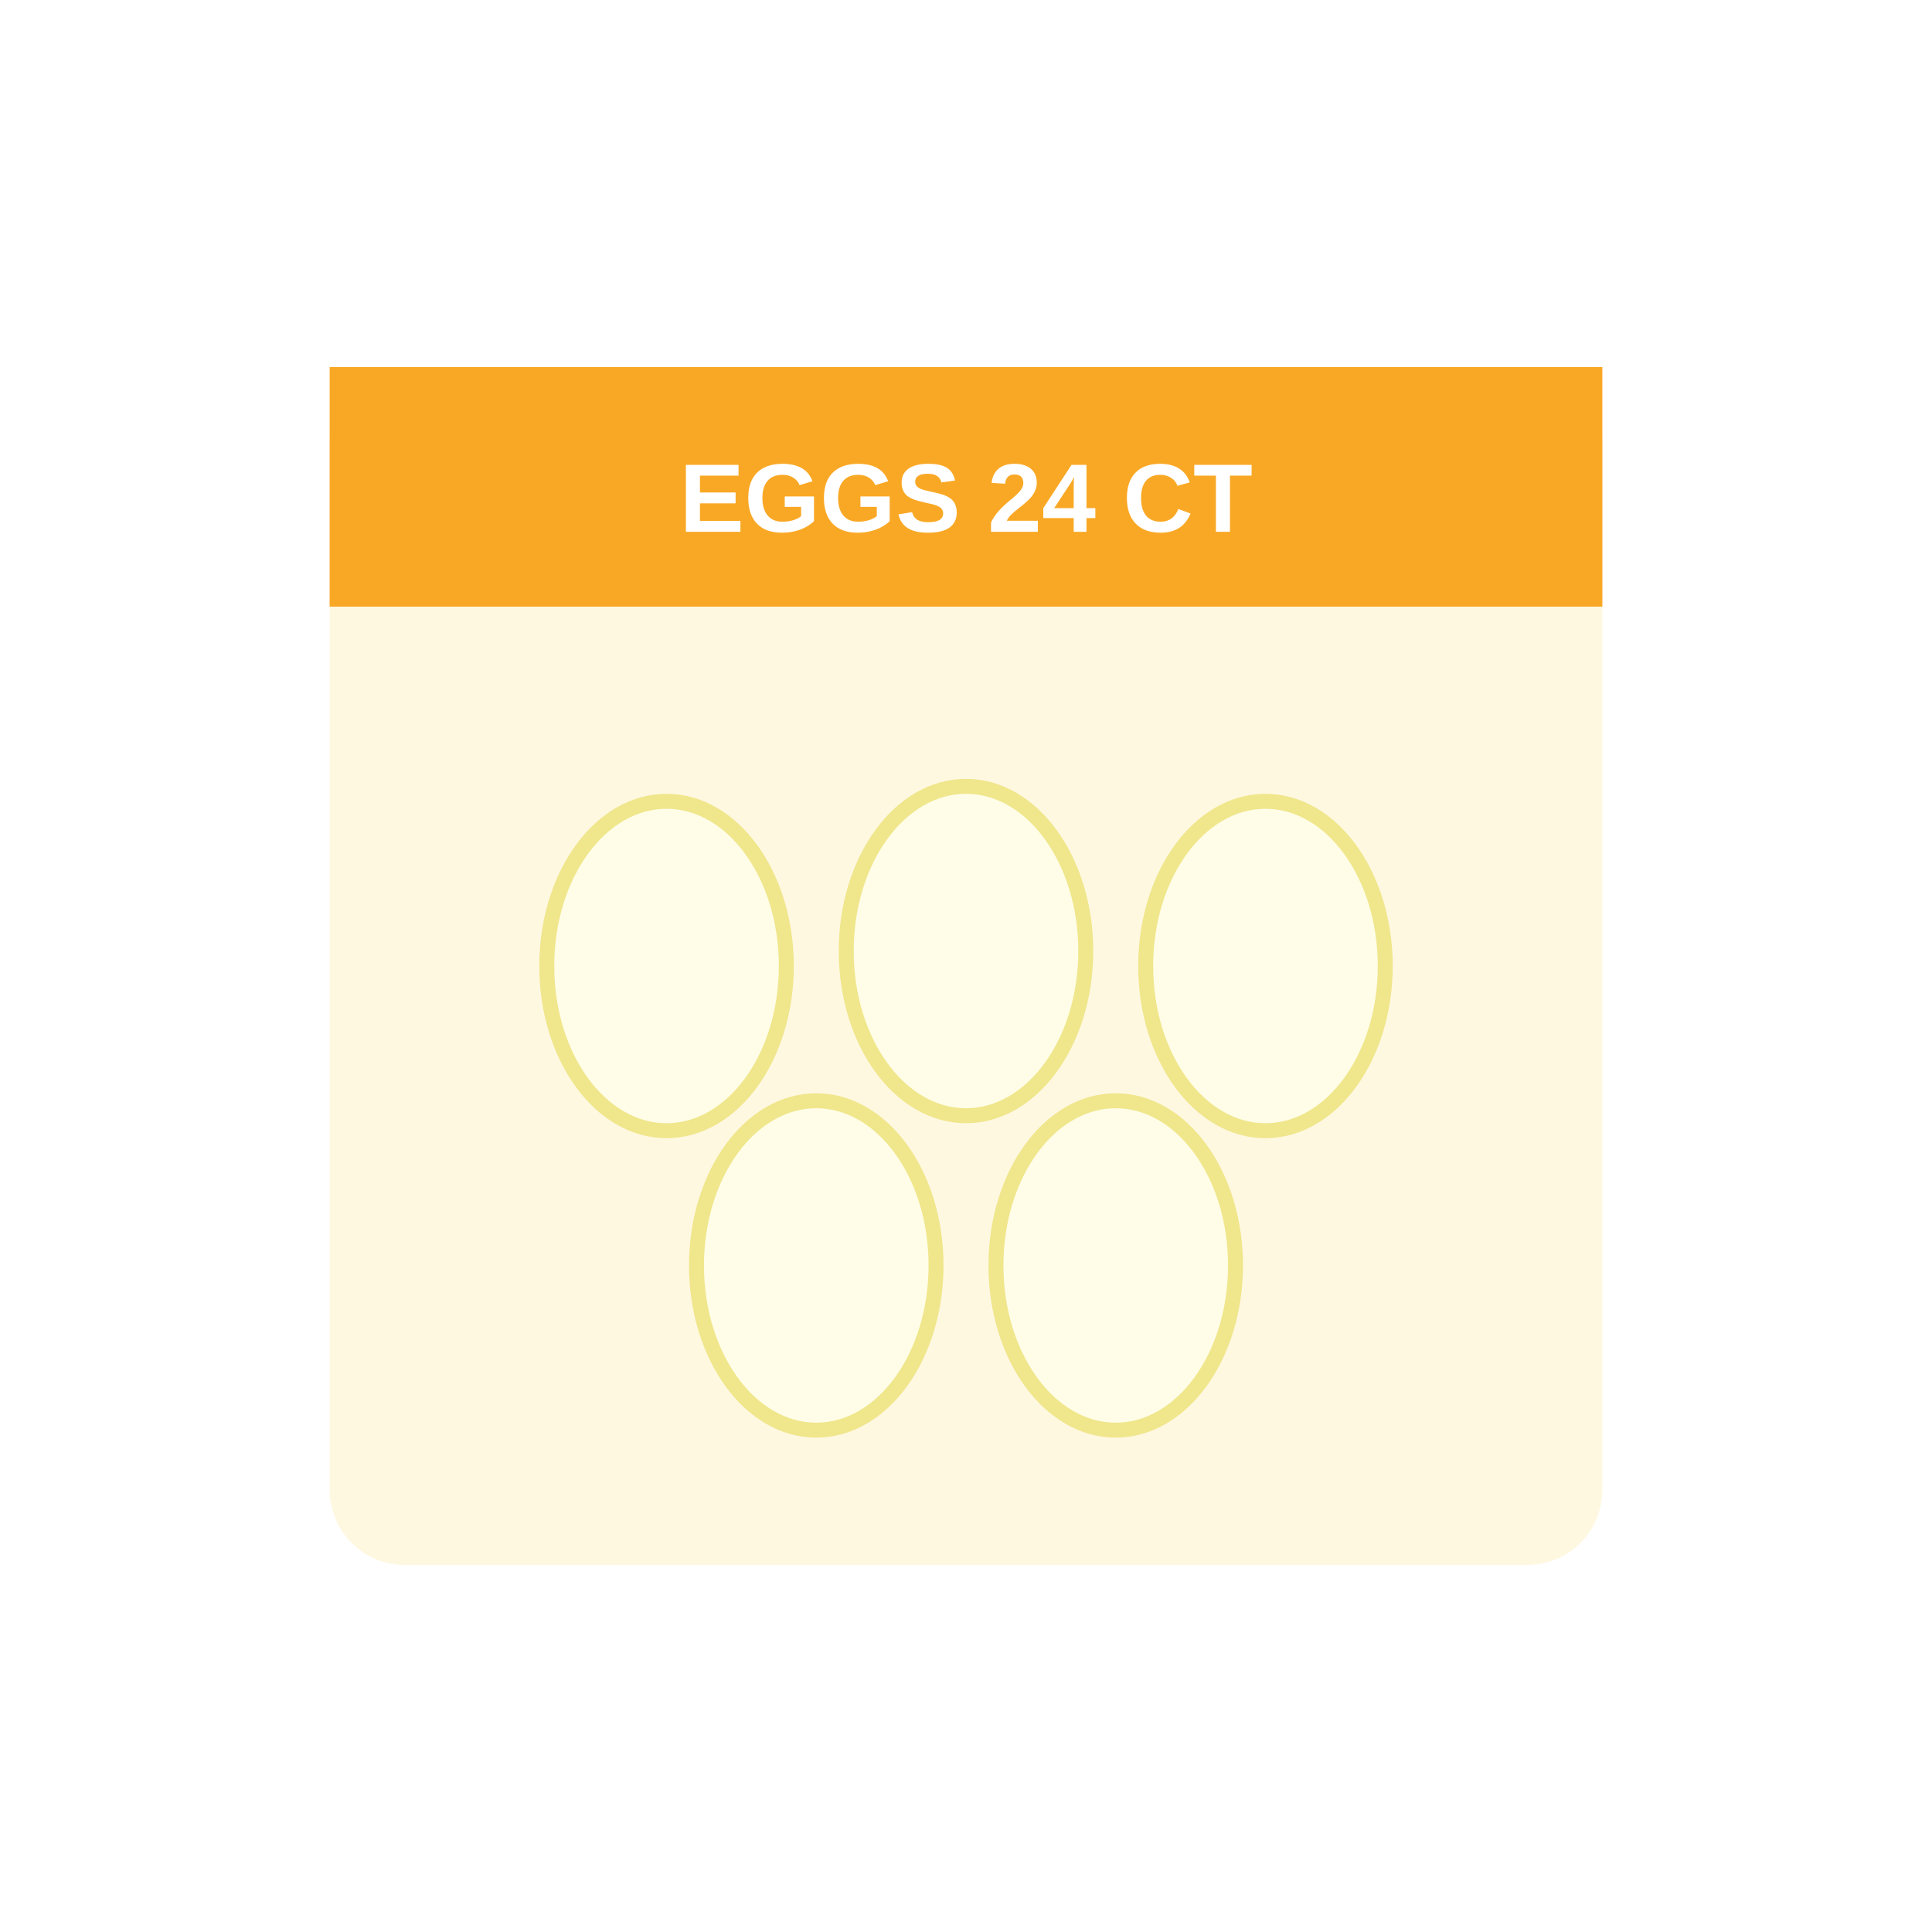
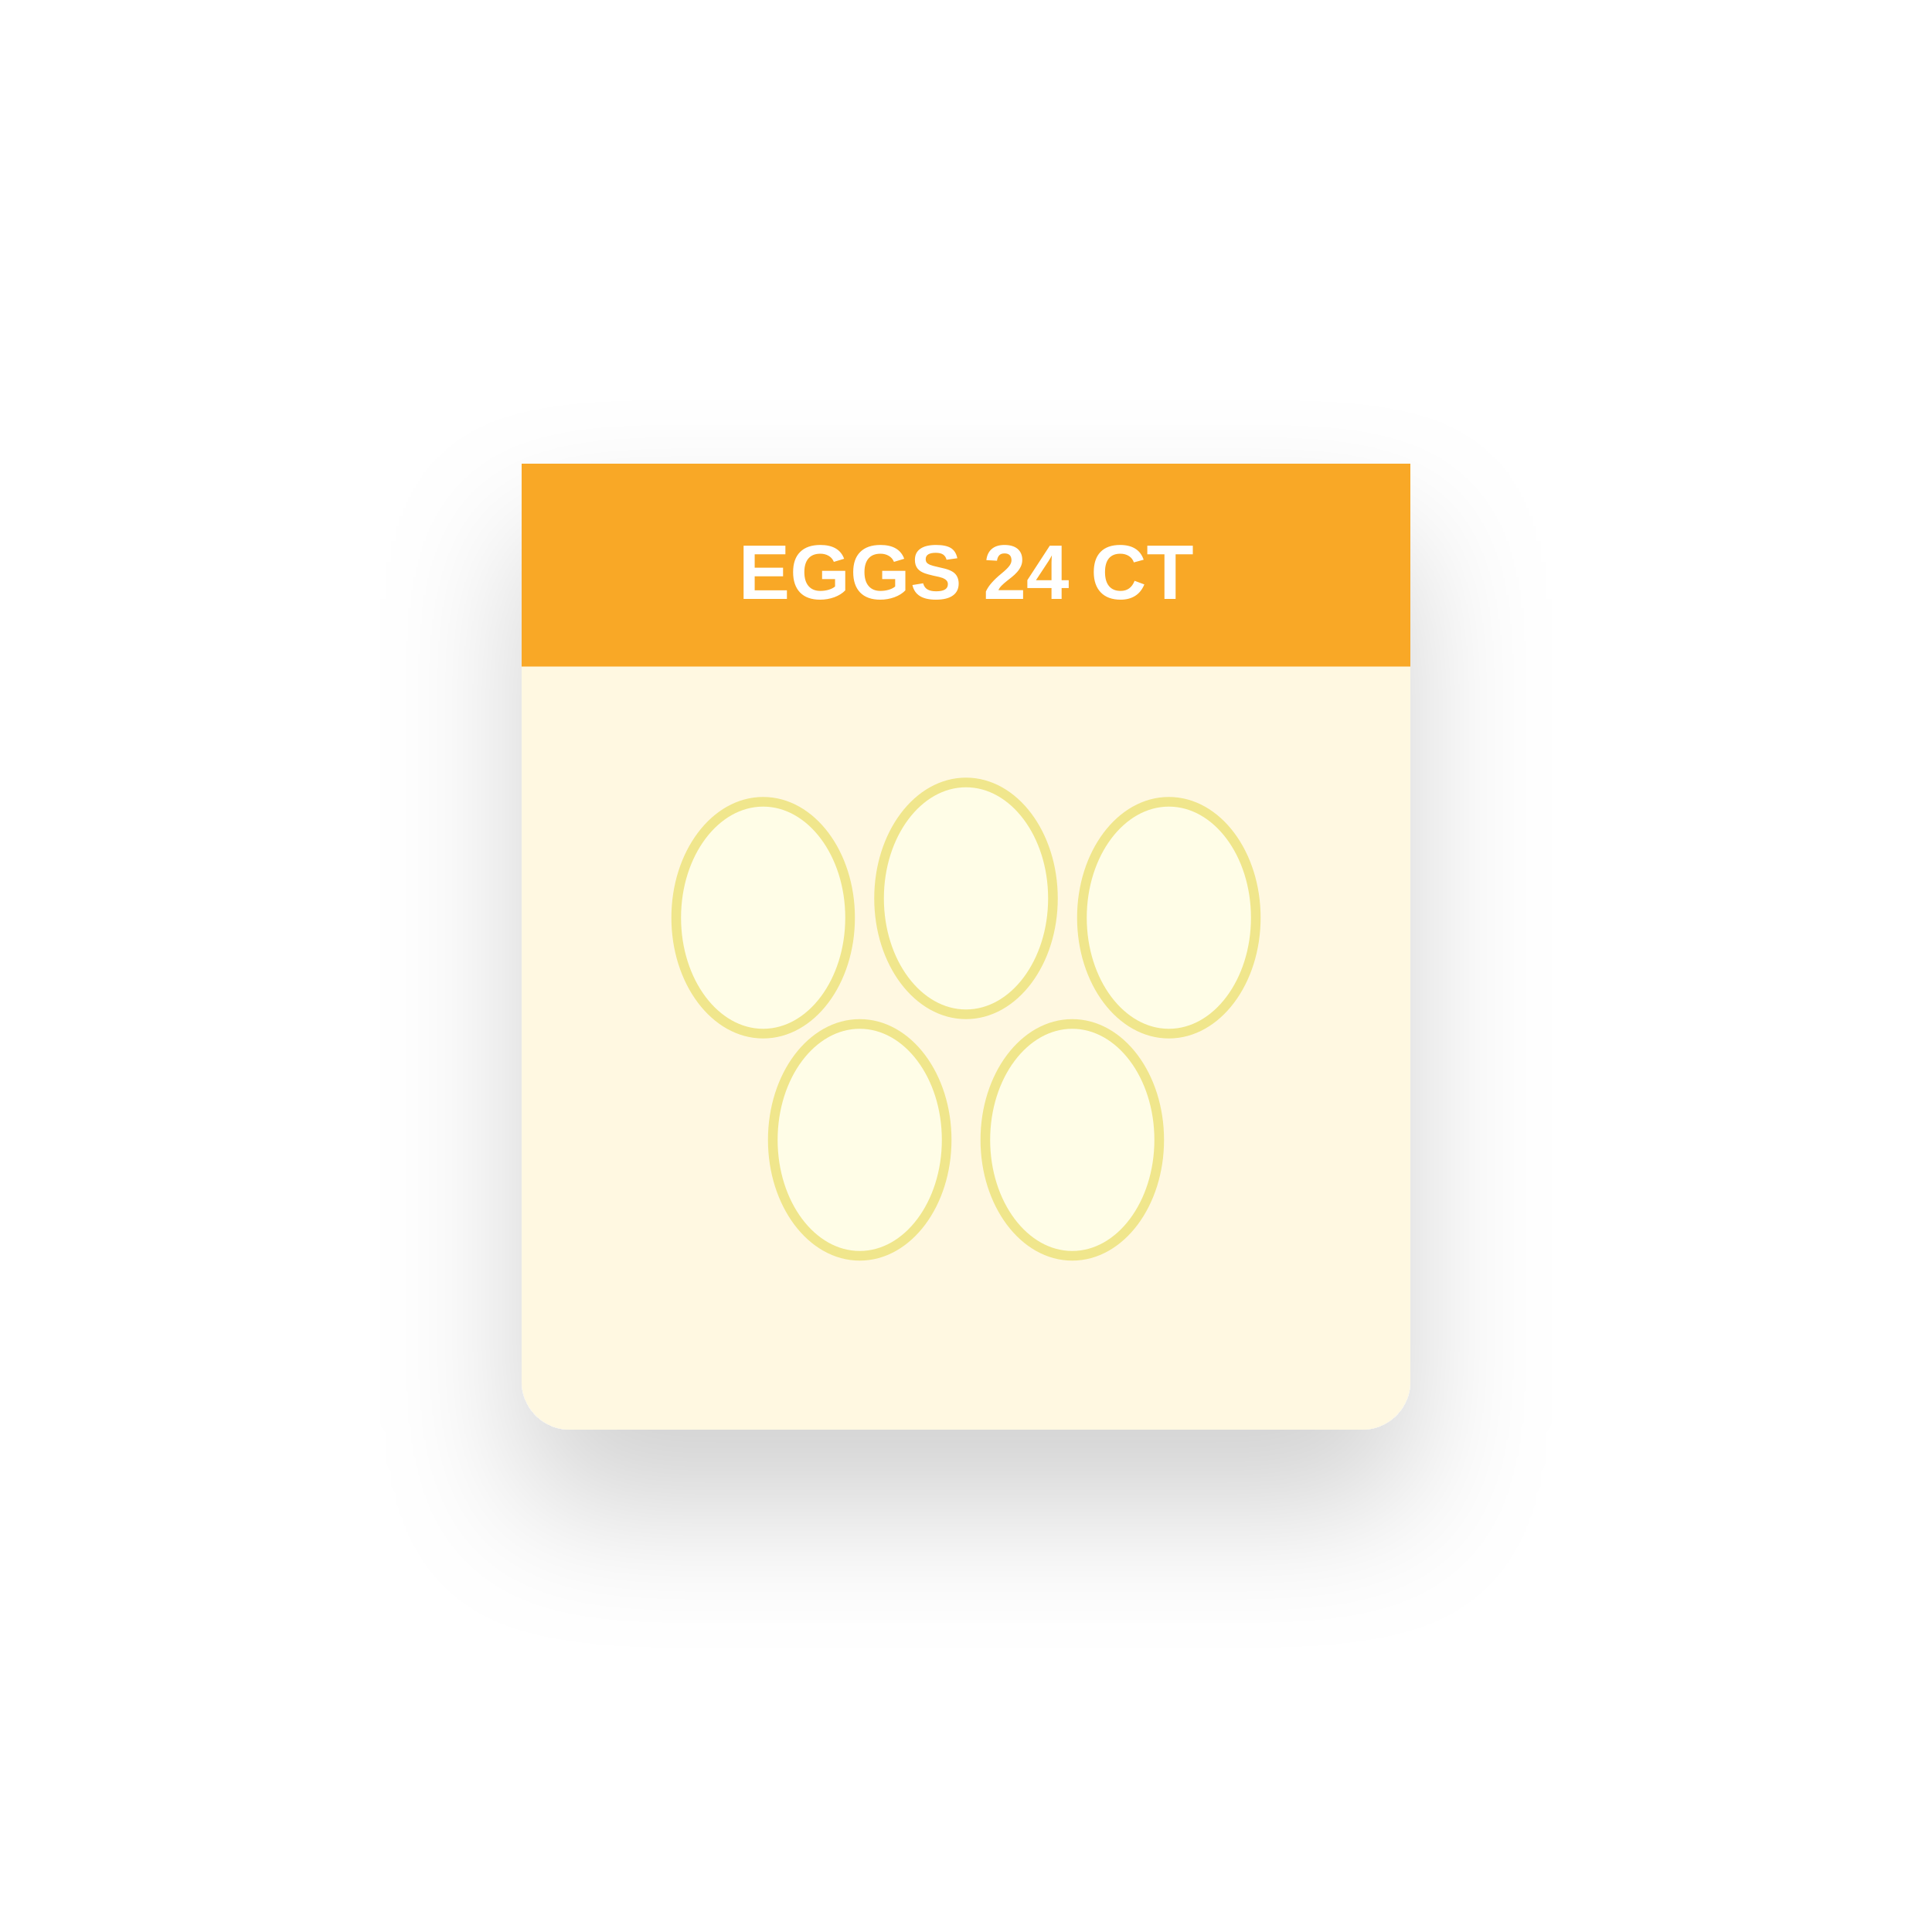
<svg xmlns="http://www.w3.org/2000/svg" viewBox="0 0 400 400" width="400" height="400">
  <rect width="400" height="400" fill="#ffffff" />
-   <g transform="translate(200 200) scale(1.55) translate(-200 -200)">
-     <rect x="115" y="120" width="170" height="160" rx="10" fill="#fff8e1" />
-     <rect x="115" y="120" width="170" height="32" fill="#f9a825" />
-     <text x="200" y="142" text-anchor="middle" fill="#fff" font-family="Arial" font-size="13" font-weight="700">EGGS 24 CT</text>
-     <ellipse cx="160" cy="200" rx="16" ry="22" fill="#fffde7" stroke="#f0e68c" stroke-width="2" />
-     <ellipse cx="200" cy="198" rx="16" ry="22" fill="#fffde7" stroke="#f0e68c" stroke-width="2" />
-     <ellipse cx="240" cy="200" rx="16" ry="22" fill="#fffde7" stroke="#f0e68c" stroke-width="2" />
-     <ellipse cx="180" cy="240" rx="16" ry="22" fill="#fffde7" stroke="#f0e68c" stroke-width="2" />
-     <ellipse cx="220" cy="240" rx="16" ry="22" fill="#fffde7" stroke="#f0e68c" stroke-width="2" />
+   <defs>
+     <filter id="pack" x="-25%" y="-15%" width="150%" height="150%">
+       <feDropShadow dx="0" dy="16" stdDeviation="14" flood-color="#1a1a1a" flood-opacity="0.18" />
+     </filter>
+     <linearGradient id="shine" x1="0" y1="0" x2="1" y2="0">
+       <stop offset="0" stop-color="#fff" stop-opacity="0" />
+       <stop offset="0.45" stop-color="#fff" stop-opacity="0.22" />
+       <stop offset="1" stop-color="#fff" stop-opacity="0" />
+     </linearGradient>
+   </defs>
+   <g filter="url(#pack)">
+     <rect x="108" y="96" width="184" height="200" rx="10" fill="#fff8e1" />
+     <rect x="108" y="96" width="184" height="42" fill="#f9a825" />
+     <text x="200" y="124" text-anchor="middle" fill="#fff" font-family="Arial" font-size="16" font-weight="700">EGGS 24 CT</text>
+     <ellipse cx="158" cy="190" rx="18" ry="24" fill="#fffde7" stroke="#f0e68c" stroke-width="2" />
+     <ellipse cx="200" cy="186" rx="18" ry="24" fill="#fffde7" stroke="#f0e68c" stroke-width="2" />
+     <ellipse cx="242" cy="190" rx="18" ry="24" fill="#fffde7" stroke="#f0e68c" stroke-width="2" />
+     <ellipse cx="178" cy="236" rx="18" ry="24" fill="#fffde7" stroke="#f0e68c" stroke-width="2" />
+     <ellipse cx="222" cy="236" rx="18" ry="24" fill="#fffde7" stroke="#f0e68c" stroke-width="2" />
  </g>
</svg>
